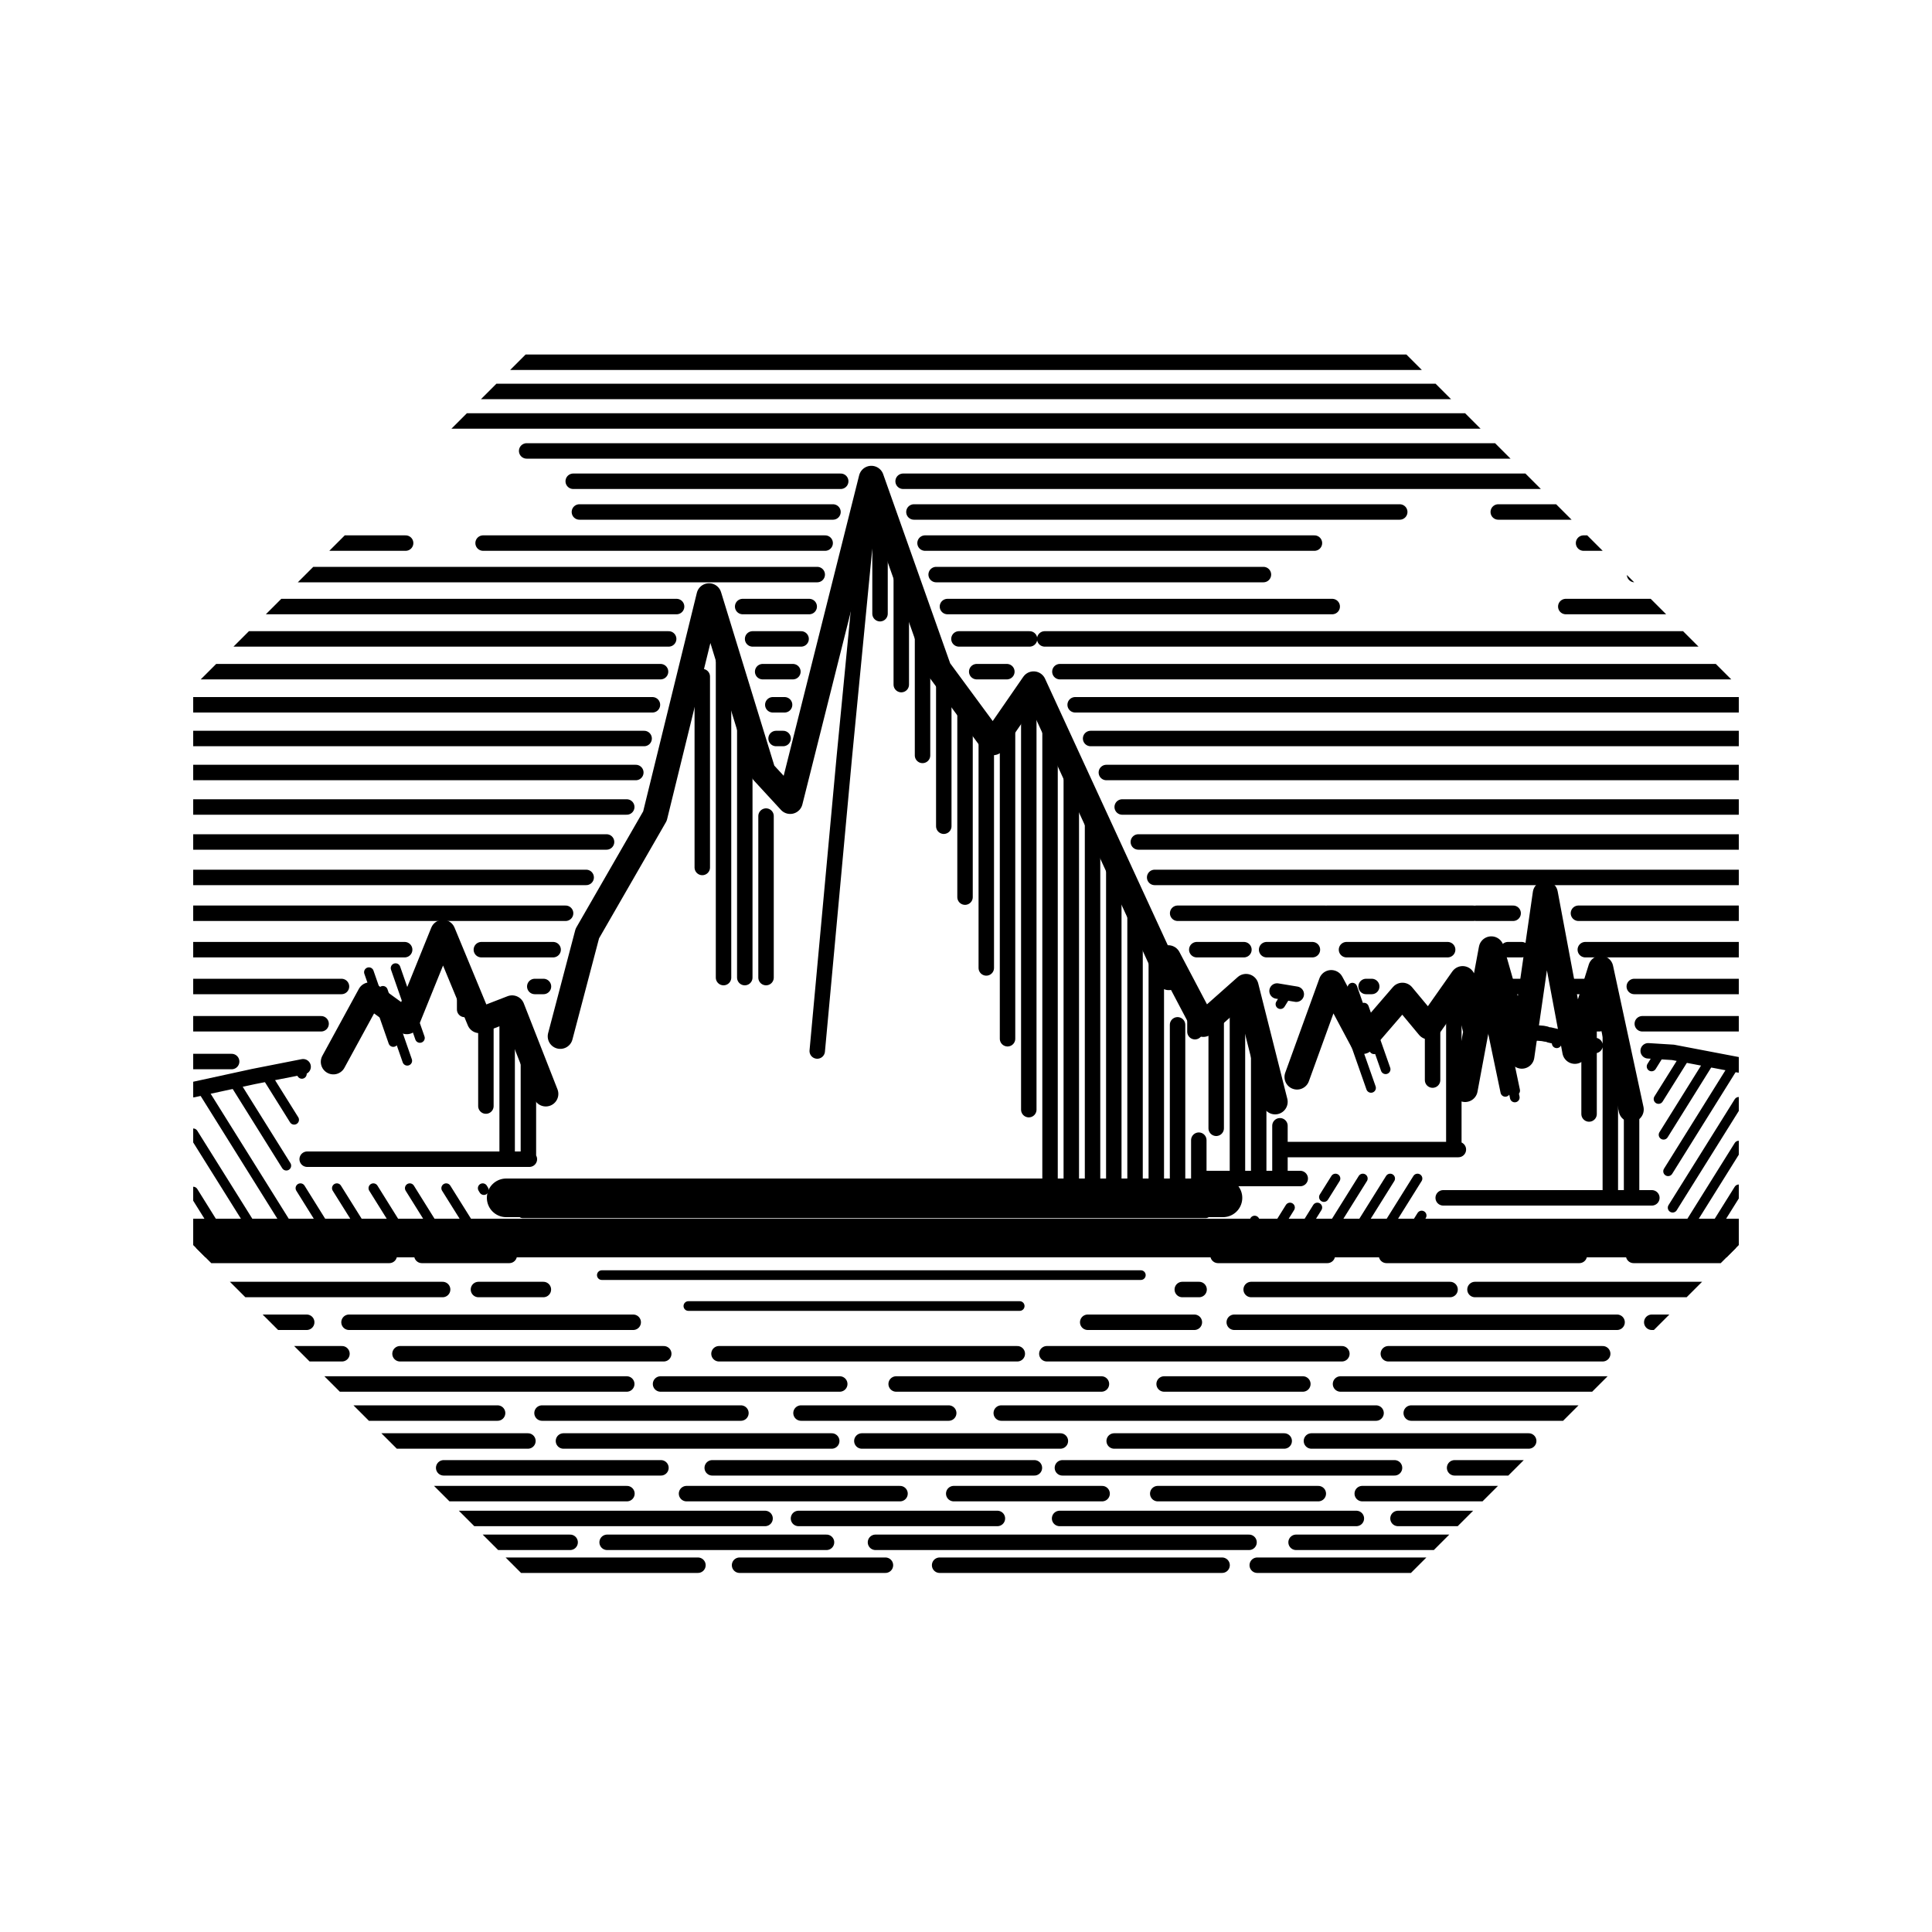
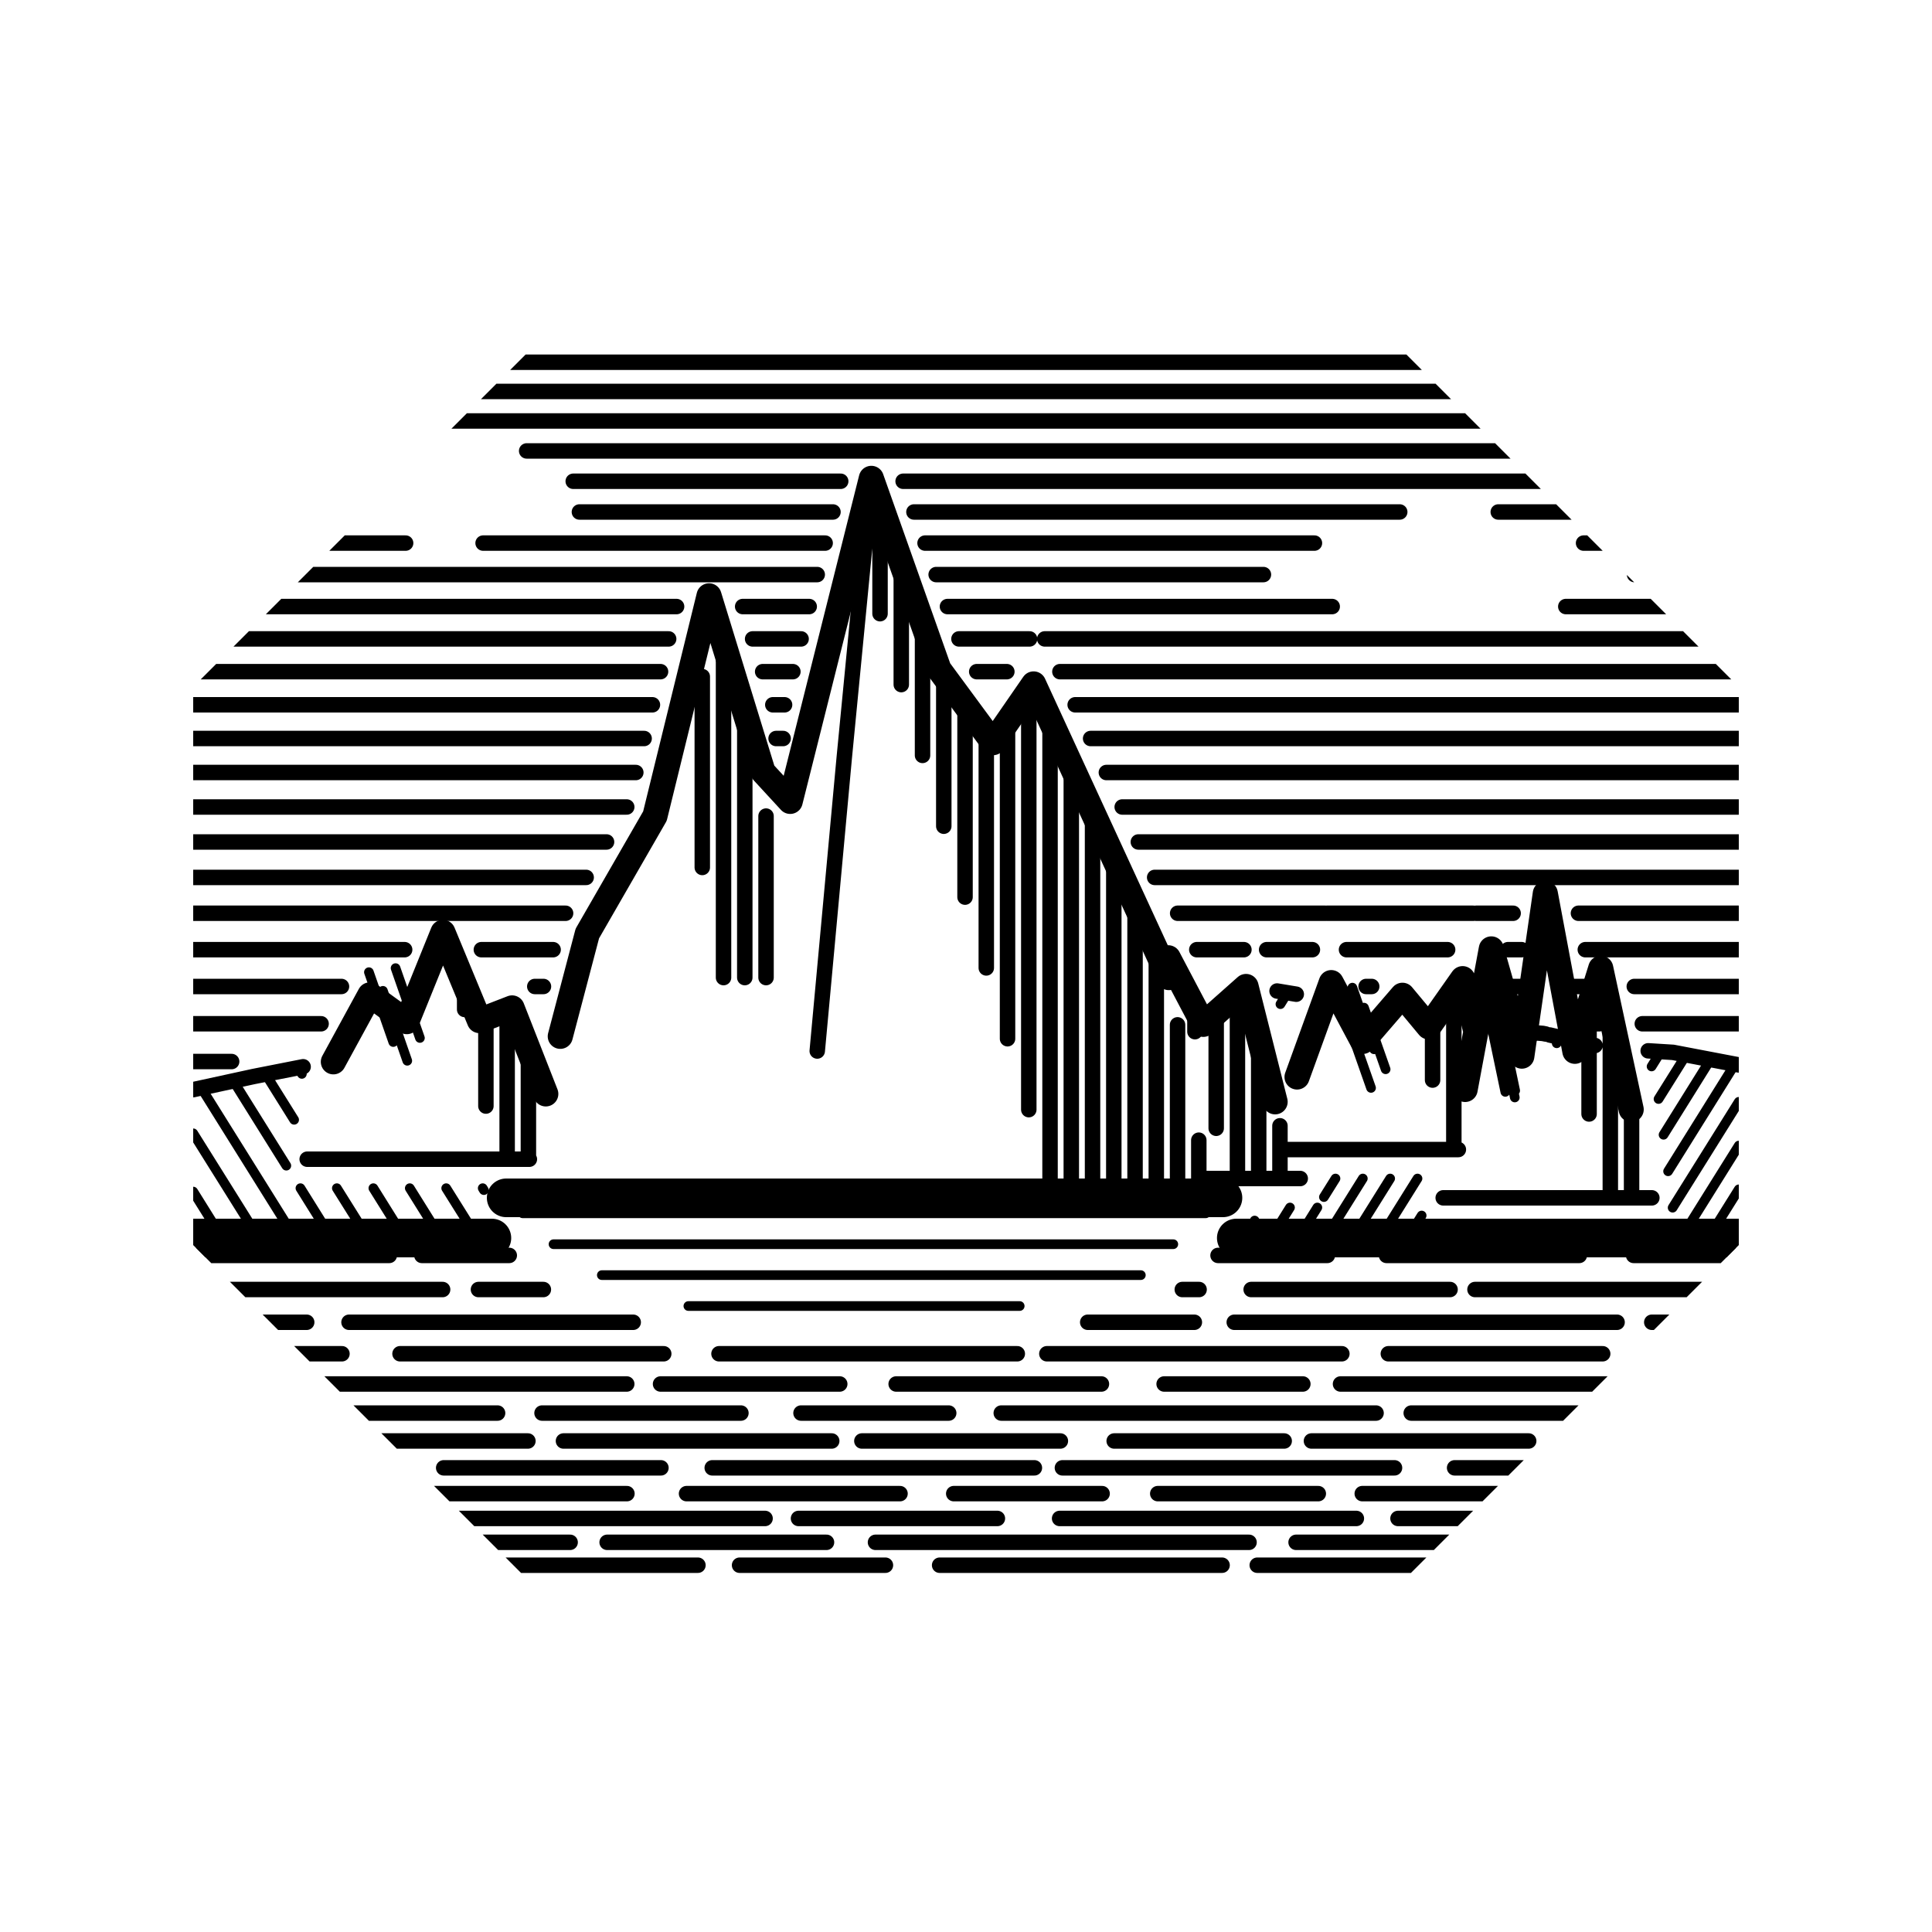
<svg xmlns="http://www.w3.org/2000/svg" viewBox="0 0 200 200">
  <defs>
    <clipPath id="w">
      <path d="M55.11 36L144.89 36L180 71.11L180 128.89L144.89 164L55.11 164L20 128.89L20 71.11Z" />
    </clipPath>
  </defs>
  <g clip-path="url(#w)" fill="none" stroke="#000" stroke-linecap="round" stroke-linejoin="round">
    <path d="M49.97 123L50.09 123.2M46.19 123L49.42 128.16M42.42 123L45.64 128.16M30.86 110.53L31.25 111.17M38.65 123L41.87 128.16M27.5 111.2L30.45 115.92M34.87 123L38.1 128.16M24.16 111.9L29.64 120.67M31.1 123L34.32 128.16M20.84 112.62L30.55 128.16M20 117.32L26.78 128.16M20 123.35L23 128.16M129.88 126.35L131.02 128.16M132.55 103.95L133.28 102.77M132 127.47L133.54 125M134.4 128.16L136.37 125M137.05 123.92L138.25 122M137.23 128.16L141.08 122M140.06 128.16L143.91 122M142.89 128.16L146.74 122M155.98 107.21L156.3 106.7M145.72 128.16L147.17 125.83M157.9 108.67L158.99 106.92M148.55 128.16L149.27 127M161.15 108L161.52 107.4M151.38 128.16L152.1 127M163.88 108.16L164 107.97M154.21 128.16L154.93 127M157.04 128.16L157.76 127M159.87 128.16L160.59 127M170.97 110.4L171.93 108.86M162.7 128.16L163.42 127M171.69 113.77L174.55 109.2M165.53 128.16L166.25 127M172.21 117.47L177.07 109.68M168.36 128.16L169.08 127M172.68 121.25L179.6 110.16M171.19 128.16L171.91 127M173.15 125.02L180 114.06M174.02 128.16L180 118.59M176.85 128.16L180 123.12M140 102.24L142.24 108.62M141.2 104.31L143.44 110.69M139.69 106.24L141.93 112.62M38.19 100.64L40.71 107.87M39.64 102.57L42.16 109.81M40.95 100.22L43.47 107.45M154.85 104.24L156.81 113.61M154.89 103.54L156.85 112.9M153.87 103.66L155.83 113.03M54.1 125.6L124.82 125.6M57.3 128.8L121.46 128.8M62.3 132L118.1 132M71.26 135.2L105.56 135.2" stroke-width="1" />
    <path d="M20 37.5L180 37.5M20 40.52L180 40.52M20 43.58L180 43.58M20 46.68L37.48 46.68M54.52 46.68L180 46.68M20 49.82L32.66 49.82M59.34 49.82L87.03 49.82M93.49 49.82L180 49.82M20 53L32.02 53M59.98 53L86.23 53M94.61 53L144.9 53M155.1 53L180 53M20 56.22L41.99 56.22M50.01 56.22L85.42 56.22M95.76 56.22L136.07 56.22M163.93 56.22L180 56.22M20 59.48L84.6 59.48M96.91 59.48L130.79 59.48M169.21 59.48L180 59.48M20 62.79L70.04 62.79M76.88 62.79L83.77 62.79M98.08 62.79L137.91 62.79M162.09 62.79L180 62.79M20 66.14L69.22 66.14M77.91 66.14L82.93 66.14M99.27 66.14L106.58 66.14M108.15 66.14L180 66.14M20 69.53L68.38 69.53M78.95 69.53L82.08 69.53M101.11 69.53L104.23 69.53M109.72 69.53L180 69.53M20 72.96L67.54 72.96M80 72.96L81.22 72.96M111.3 72.96L180 72.96M20 76.45L66.68 76.45M80.34 76.45L81.07 76.45M112.9 76.45L180 76.45M20 79.97L65.82 79.97M114.53 79.97L180 79.97M20 83.54L64.88 83.54M116.17 83.54L180 83.54M20 87.16L62.79 87.16M117.84 87.16L180 87.16M20 90.83L60.68 90.83M119.53 90.83L180 90.83M20 94.54L58.55 94.54M121.91 94.54L137.22 94.54M137.39 94.54L152.51 94.54M152.82 94.54L156.64 94.54M163.4 94.54L180 94.54M20 98.31L41.89 98.31M49.83 98.31L57.26 98.31M123.89 98.31L128.77 98.31M131.12 98.31L135.86 98.31M139.39 98.31L149.86 98.31M156.1 98.31L157.52 98.31M164.11 98.31L180 98.31M20 102.12L35.35 102.12M55.36 102.12L56.26 102.12M141.42 102.12L142 102.12M155.55 102.12L158.6 102.12M161.98 102.12L164.82 102.12M169.18 102.12L180 102.12M20 105.98L33.24 105.98M164.27 105.98L165.55 105.98M170.01 105.98L180 105.98M20 109.89L23.98 109.89M20 112.8L26.25 111.44L31.38 110.43M132.2 102.59L134.19 102.92M155.84 106.67L159.71 106.98L160.01 107.04M160.42 107.14L165.12 108.23M170.62 108.78L173.19 108.94L180 110.24M20 129.96L40.3 129.96M43.67 129.96L52.72 129.96M126.09 129.96L137.41 129.96M143.53 129.96L163.49 129.96M169.11 129.96L180 129.96M20 133.49L45.82 133.49M49.53 133.49L56.25 133.49M122.39 133.49L124.13 133.49M129.52 133.49L150.11 133.49M152.69 133.49L180 133.49M20 136.88L31.75 136.88M36.13 136.88L65.55 136.88M112.6 136.88L123.64 136.88M127.77 136.88L167.4 136.88M170.99 136.88L180 136.88M20 140.14L35.4 140.14M41.41 140.14L68.71 140.14M74.43 140.14L105.31 140.14M108.37 140.14L138.91 140.14M143.72 140.14L165.91 140.14M171.53 140.14L180 140.14M20 143.27L24.24 143.27M28.14 143.27L64.88 143.27M68.38 143.27L86.93 143.27M92.77 143.27L114.02 143.27M120.51 143.27L134.87 143.27M138.77 143.27L172.49 143.27M176.25 143.27L180 143.27M20 146.28L51.51 146.28M56.11 146.28L76.7 146.28M82.92 146.28L98.21 146.28M103.65 146.28L142.45 146.28M146.09 146.28L173.95 146.28M20 149.17L33.13 149.17M37.8 149.17L54.65 149.17M58.33 149.17L86.1 149.17M89.22 149.17L109.77 149.17M115.34 149.17L132.94 149.17M135.76 149.17L158.25 149.17M163.98 149.17L180 149.17M20 151.95L39.6 151.95M45.93 151.95L68.42 151.95M73.73 151.95L107.08 151.95M109.98 151.95L144.36 151.95M150.58 151.95L180 151.95M20 154.62L37.24 154.62M39.95 154.62L64.9 154.62M71.07 154.62L93.17 154.62M98.73 154.62L114.09 154.62M119.85 154.62L136.47 154.62M141.02 154.62L176.52 154.62M20 157.19L43.97 157.19M47.49 157.19L79.2 157.19M82.66 157.19L103.25 157.19M109.69 157.19L140.41 157.19M144.72 157.19L178.02 157.19M20 159.66L38.68 159.66M41.26 159.66L59.02 159.66M62.85 159.66L85.56 159.66M90.63 159.66L129.3 159.66M134.17 159.66L170.76 159.66M176.35 159.66L180 159.66M20 162.03L31.68 162.03M35.09 162.03L72.25 162.03M76.56 162.03L91.66 162.03M97.27 162.03L126.51 162.03M130.15 162.03L167.4 162.03M173 162.03L180 162.03M152.7 106.46L152.7 107.26M150.5 102.61L150.5 119M148.3 105.73L148.3 111.81M133 119L150.97 119M54.7 108.64L54.7 120M52.5 104.54L52.5 120M50.3 105.39L50.3 114.5M48.1 101.96L48.1 104.5M31.8 120L54.8 120M168.9 115.2L168.9 124M166.7 104.86L166.7 124M164.5 104.12L164.5 115.32M160.1 93.2L160.1 95.32M149.4 124L171 124M132.5 116.54L132.5 122M130.3 107.31L130.3 122M128.1 102.91L128.1 122M125.9 104.86L125.9 116.8M123.7 104.38L123.7 106.8M124.83 122L134.6 122M124.1 118.03L124.1 124M121.9 106.09L121.9 124M119.7 98.38L119.7 124M117.5 93.6L117.5 124M115.3 88.82L115.3 124M113.1 84.05L113.1 124M110.9 79.27L110.9 124M108.7 74.49L108.7 122.2M106.5 71.52L106.5 114.87M104.3 74.71L104.3 107.53M102.1 75.93L102.1 100.2M99.9 72.94L99.9 92.87M97.7 69.96L97.7 85.53M95.5 64.48L95.5 78.2M93.3 58.27L93.3 70.87M91.1 52.06L91.1 63.53M88.9 54.7L88.9 56.2M79.3 84.48L79.3 101.2M77.1 73.73L77.1 101.2M74.9 66.57L74.9 101.2M72.7 70.04L72.7 89.8M90.2 49.52L87.4 78.4L84.6 108.8" stroke-width="1.6" />
    <path d="M134.27 111.49L137.81 101.72L141.06 107.81L145.18 103.03L147.9 106.3L151.41 101.31L152.79 106.8M34.51 109.92L38.29 102.99L42.11 105.76L45.85 96.52L49.63 105.65L53.01 104.34L56.5 113.24M151.67 112.78L154.38 98.23L157.54 109.33L159.97 92.5L163.03 108.83L165.71 100.24L168.86 114.85M120.48 100.07L120.94 99.15L124.57 106.04L128.99 102.12L132 114.06M58 107.28L60.8 96.64L67.8 84.48L73.4 61.68L79 79.92L81.8 82.96L90.2 49.52L97.2 69.28L102.8 76.88L107 70.8L114 86L121 101.2" stroke-width="2.6" />
-     <path d="M52.4 124L126.6 124M20 128.16L180 128.16" stroke-width="4" />
+     <path d="M20 128.16L50.92 128.16M127.98 128.16L180 128.16M52.4 124L126.6 124" stroke-width="4" />
  </g>
</svg>
